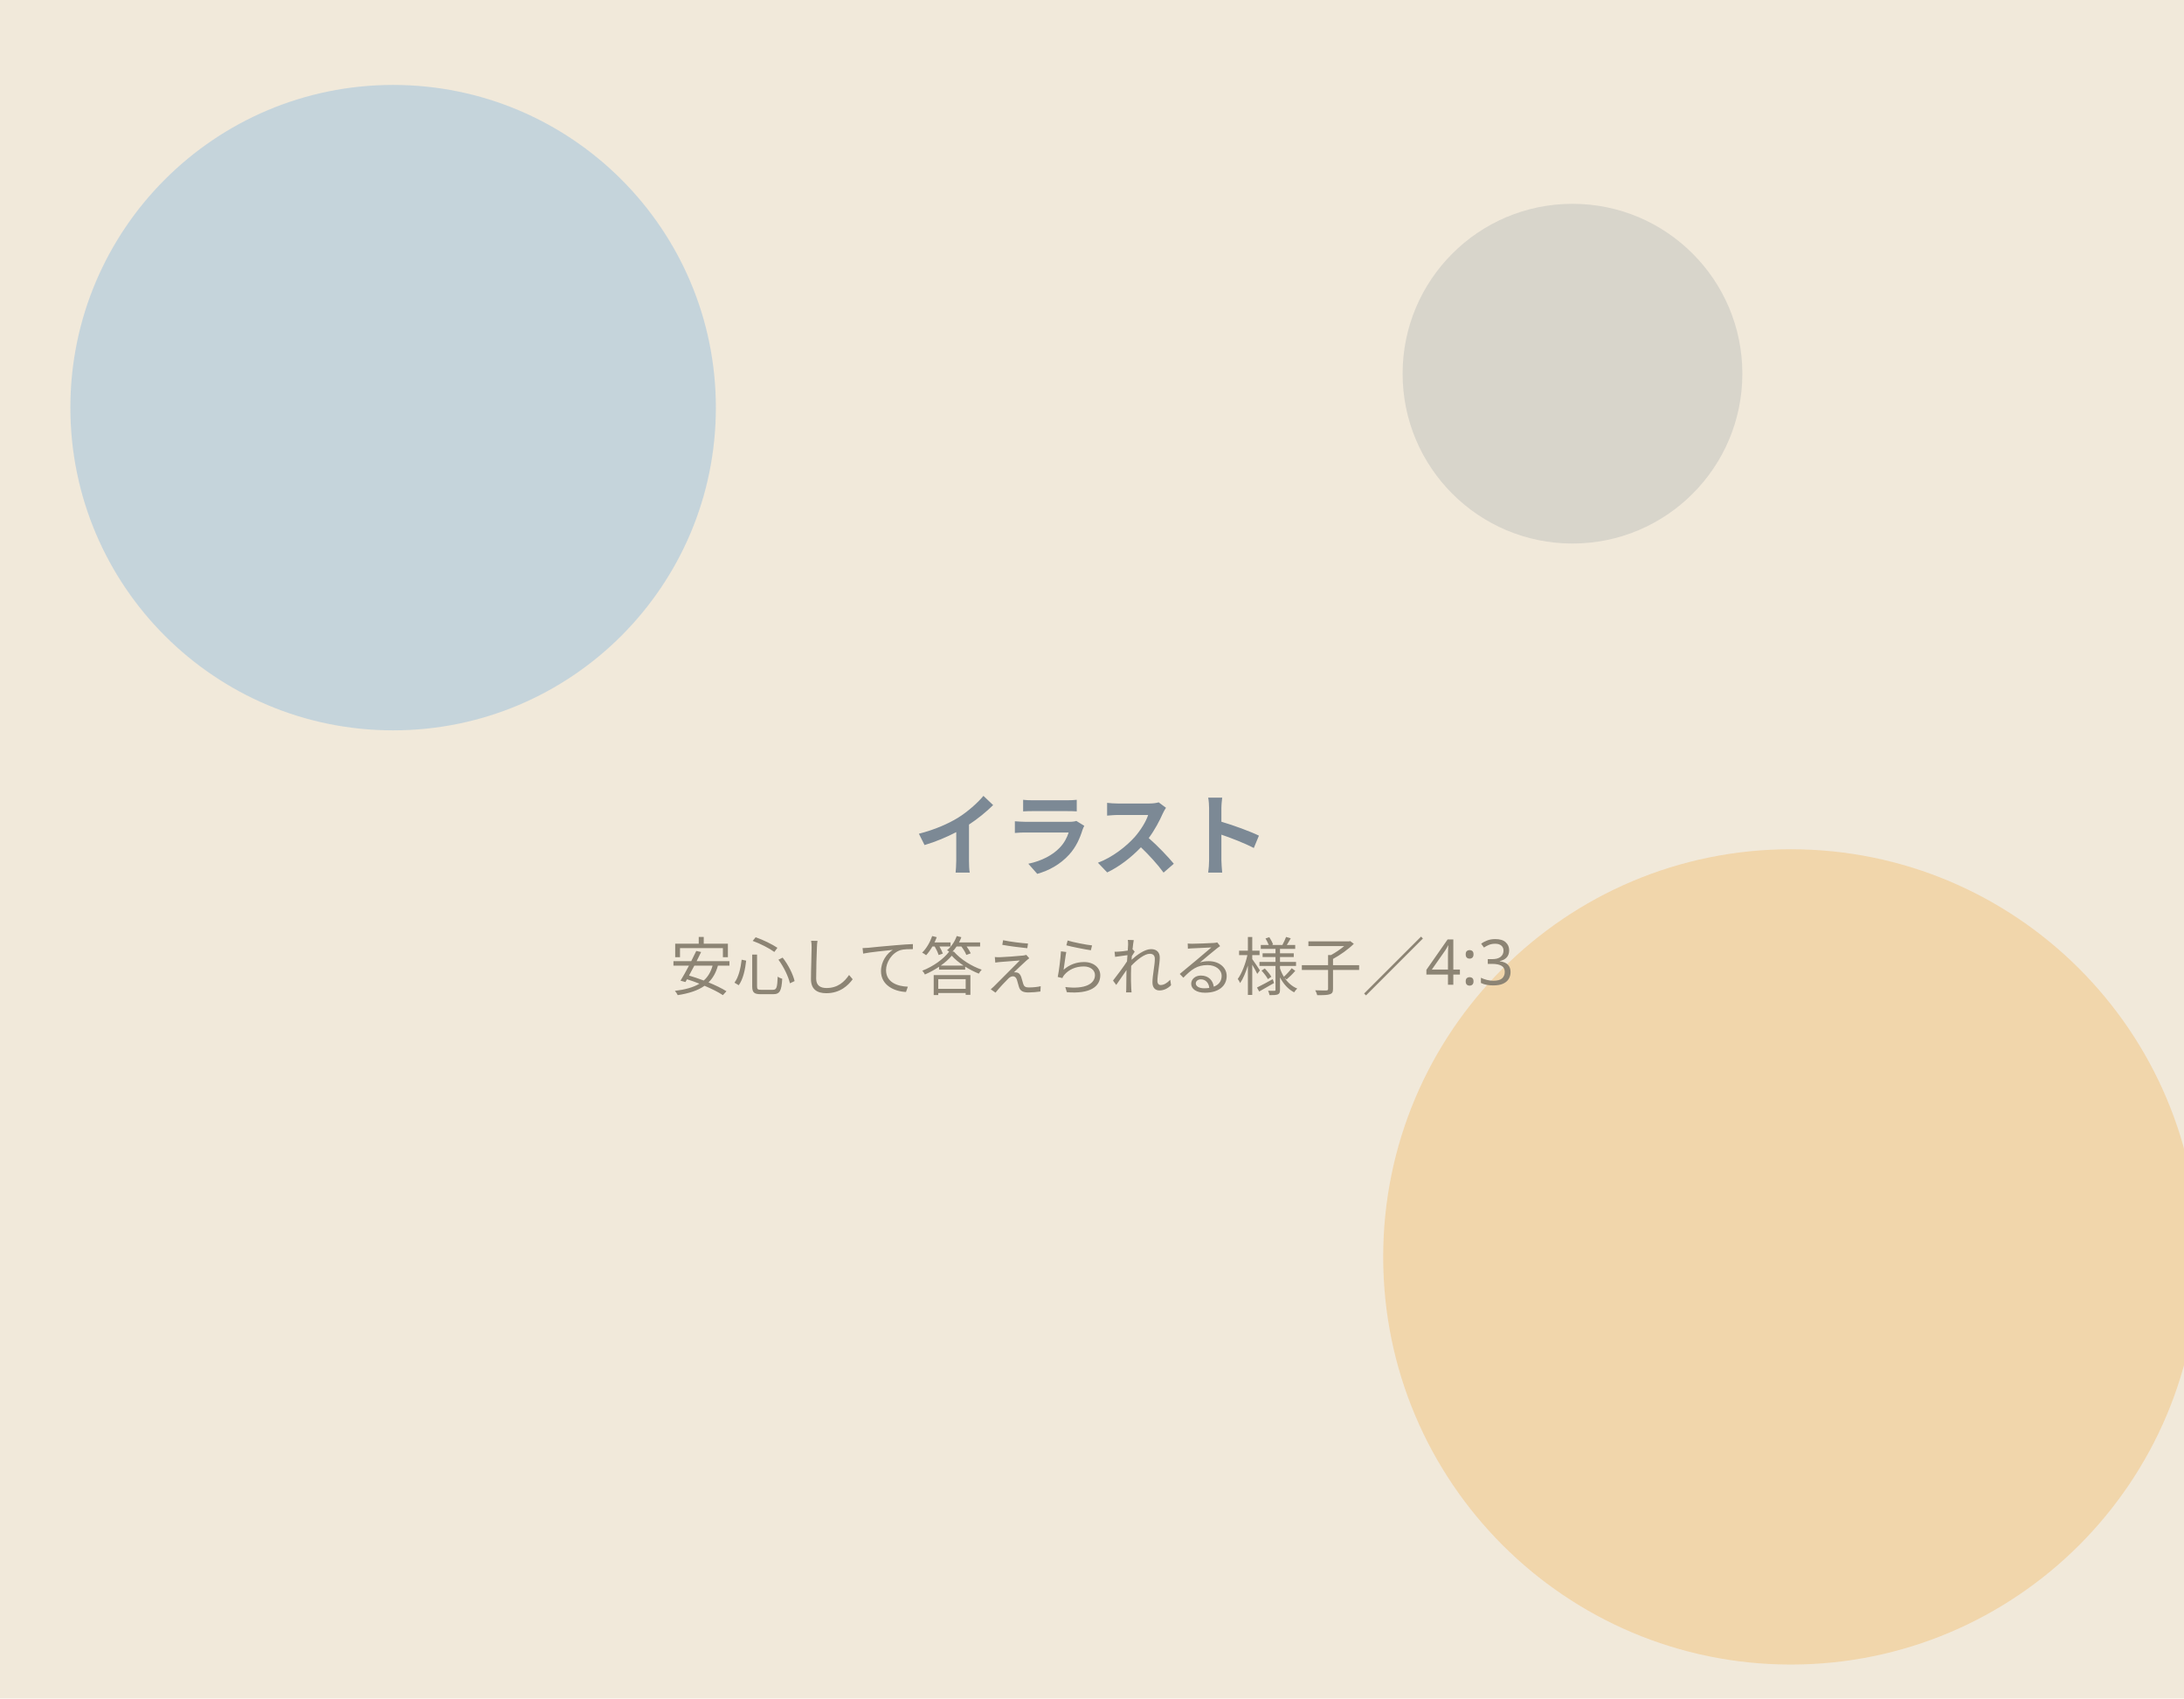
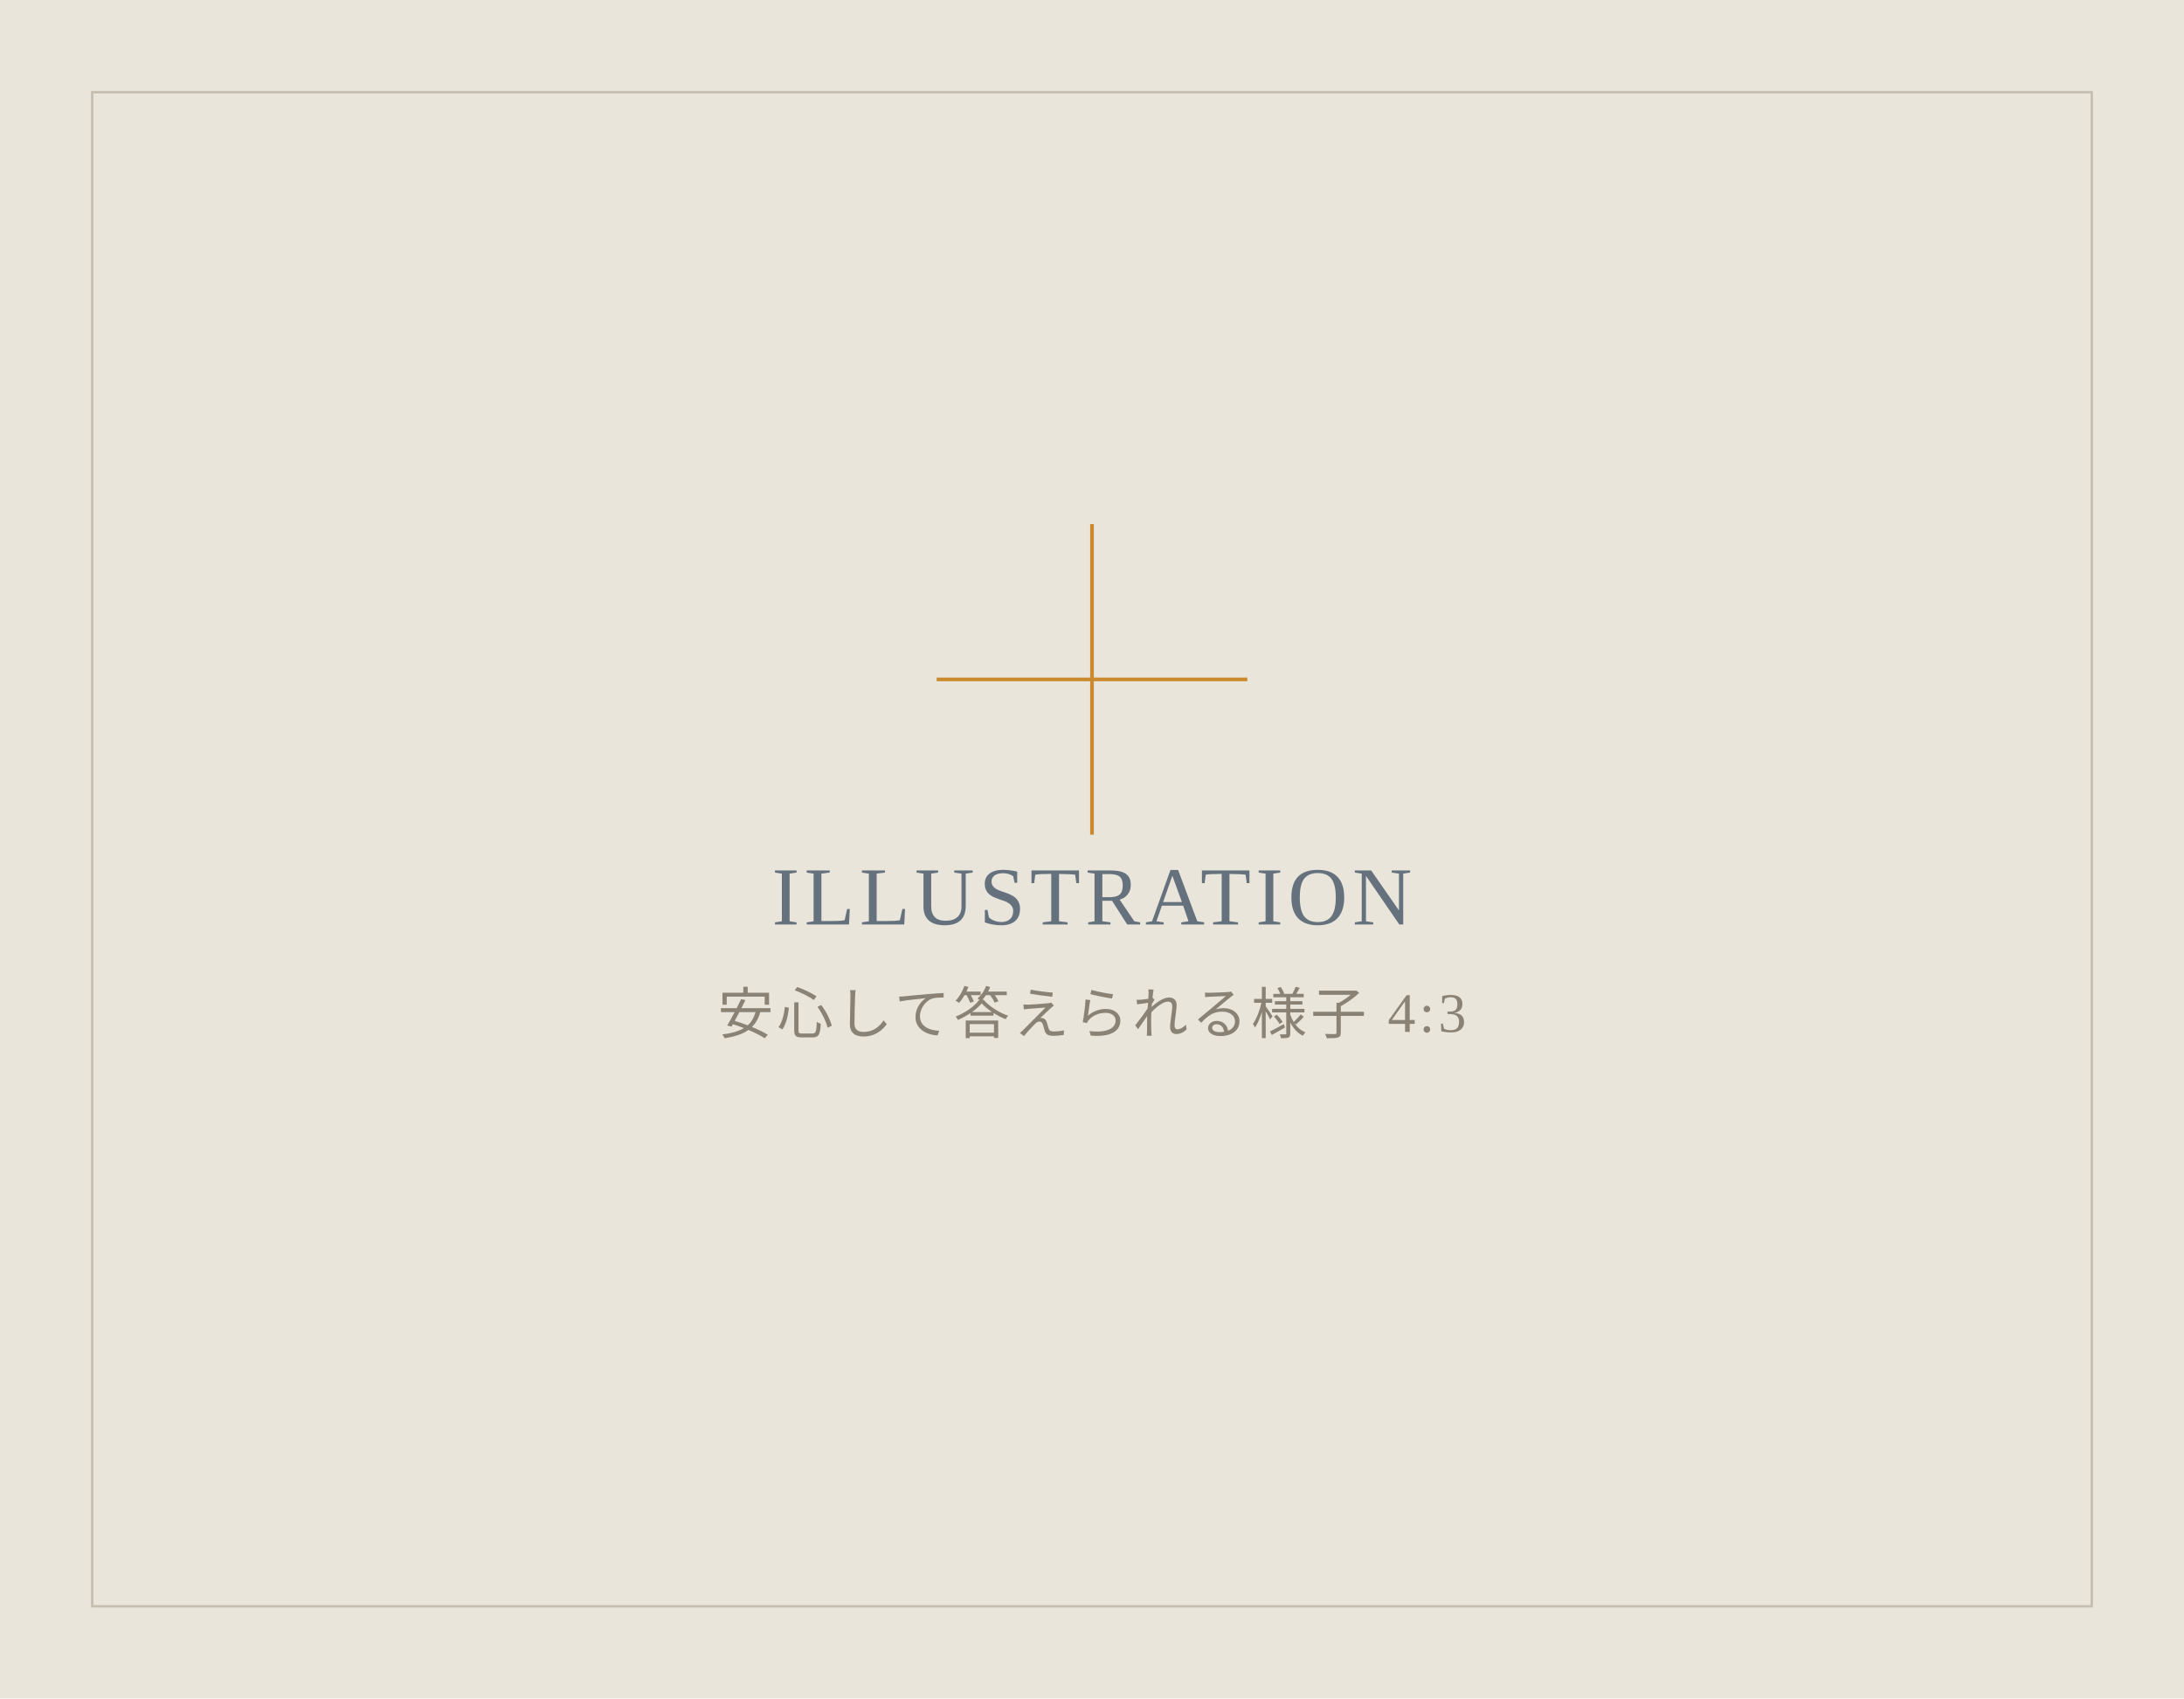
- <svg xmlns="http://www.w3.org/2000/svg" viewBox="0 0 900 700" width="900" height="700" role="img" aria-label="イラスト（準備中）">
-   <rect width="900" height="700" fill="#F1E9DA" />
-   <circle cx="162" cy="168" r="133" fill="#7FB2DD" opacity=".38" />
-   <circle cx="738" cy="518" r="168" fill="#F2A73B" opacity=".30" />
-   <circle cx="648" cy="154" r="70" fill="#1B3A5C" opacity=".12" />
-   <text x="450" y="358" text-anchor="middle" fill="#1B3A5C" opacity=".55" font-family="system-ui, sans-serif" font-size="37" font-weight="700">イラスト</text>
-   <text x="450" y="408" text-anchor="middle" fill="#8C8474" font-family="system-ui, sans-serif" font-size="26">安心して答えられる様子／4:3</text>
+ <svg xmlns="http://www.w3.org/2000/svg" viewBox="0 0 900 700" width="900" height="700" role="img" aria-label="ILLUSTRATION（準備中）">
+   <rect width="900" height="700" fill="#EAE5DB" />
+   <rect x="38" y="38" width="824" height="624" fill="none" stroke="#C6BEAF" stroke-width="1" />
+   <path d="M386 280 H514 M450 216 V344" stroke="#C9892C" stroke-width="1.5" />
+   <text x="450" y="381" text-anchor="middle" fill="#132A44" opacity=".62" font-family="Georgia, 'Times New Roman', serif" font-size="34" letter-spacing="2">ILLUSTRATION</text>
+   <text x="450" y="426" text-anchor="middle" fill="#8A8375" font-family="Georgia, 'Times New Roman', serif" font-size="23" letter-spacing="1.5">安心して答えられる様子  4:3</text>
</svg>
